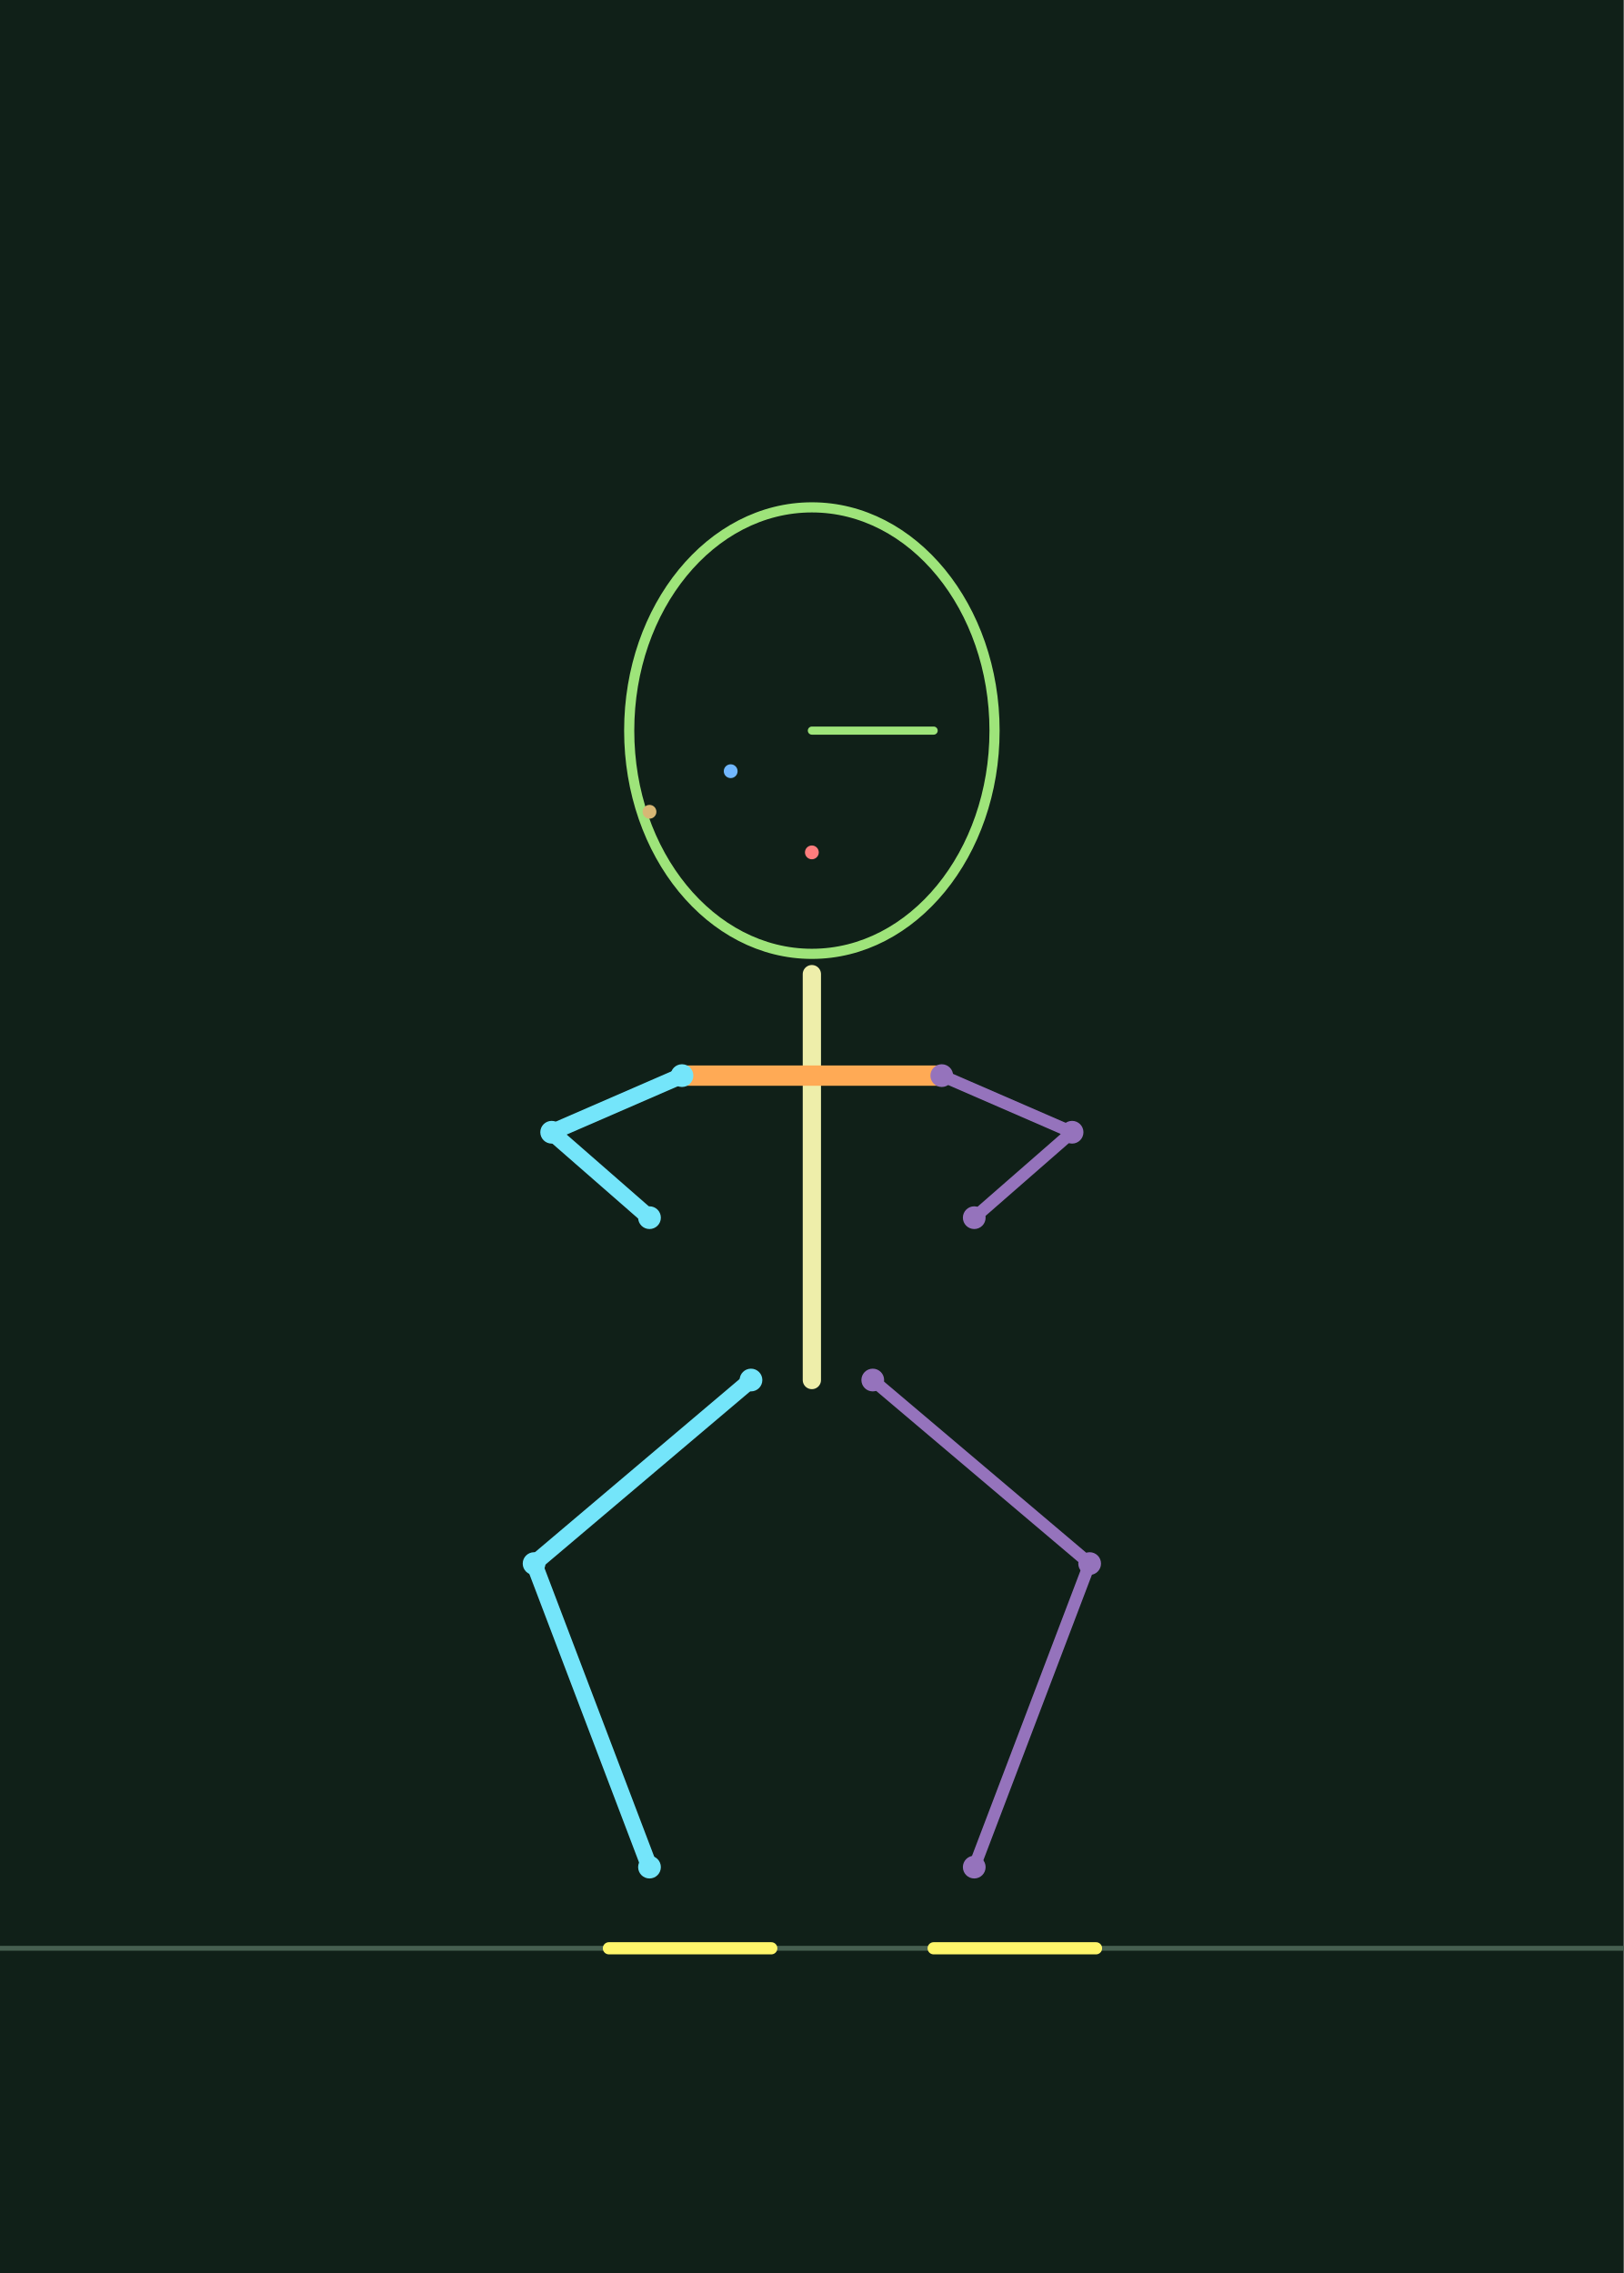
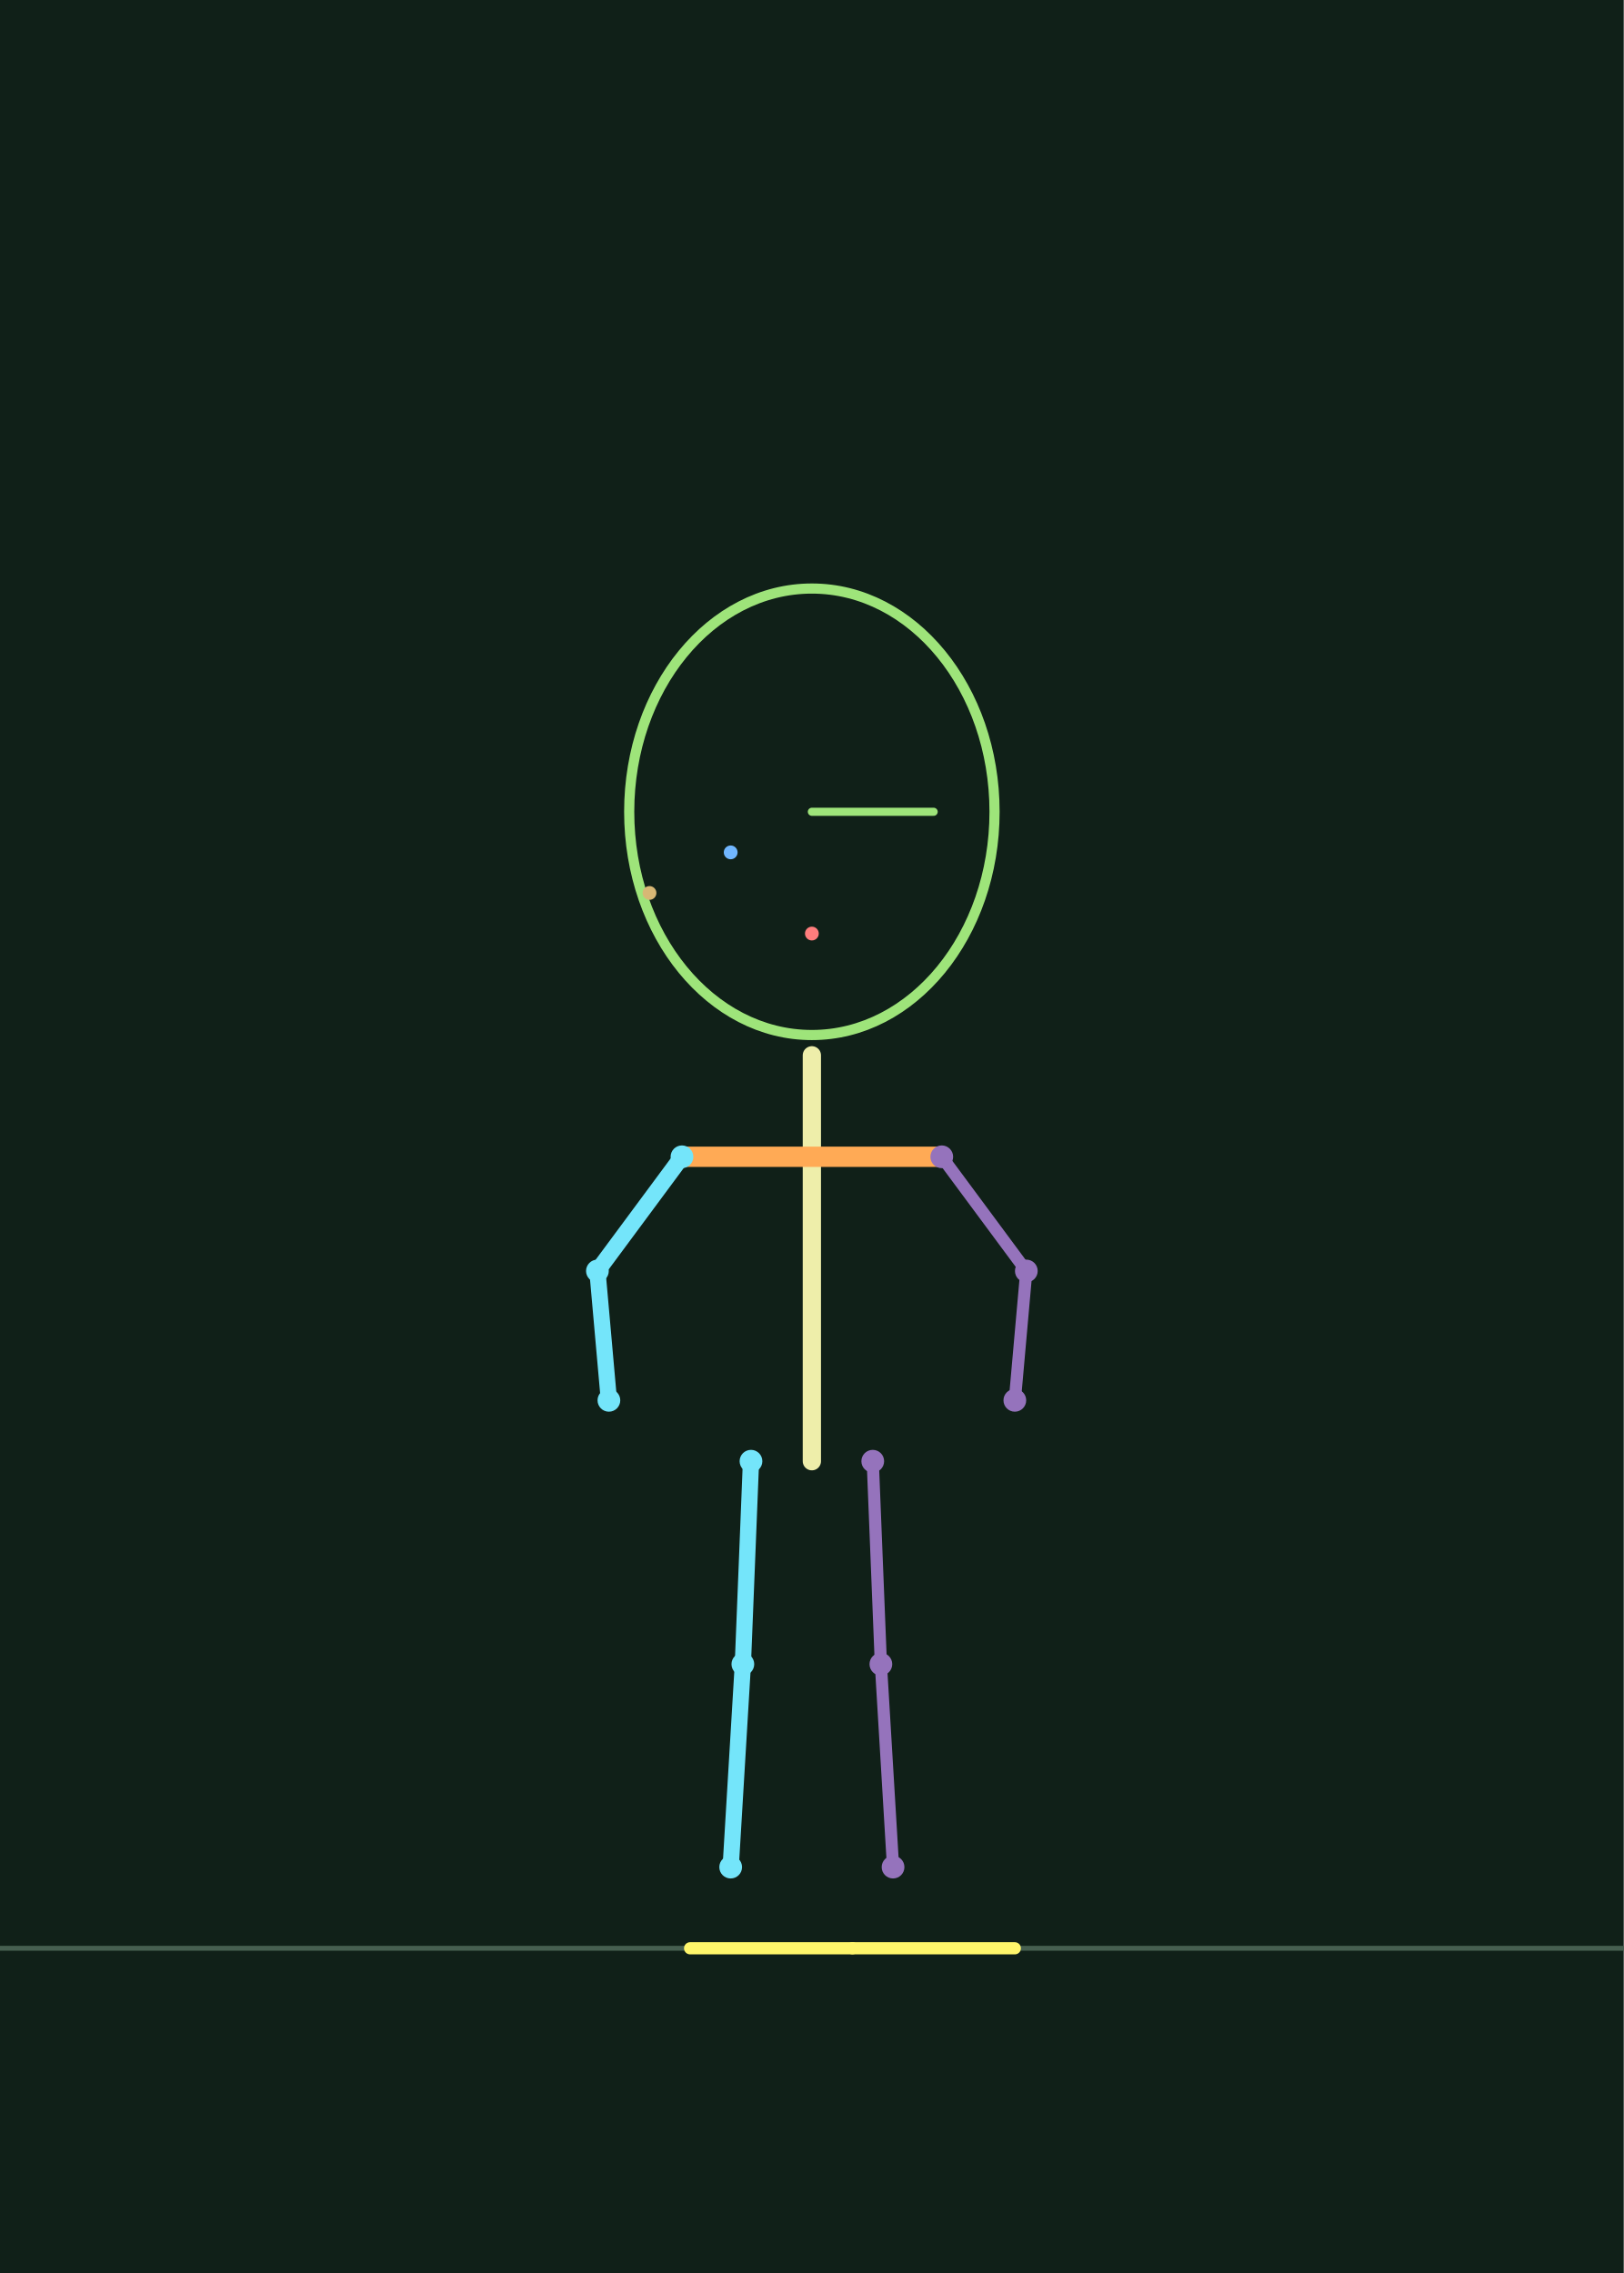
<svg xmlns="http://www.w3.org/2000/svg" width="400" height="560" viewBox="0 0 40 56">
  <rect width="100%" height="100%" fill="#102018" />
  <path d="M0 48H40" stroke="#465f50" stroke-width=".12" />
-   <polyline points="21.500,34.000 26.843,38.522 24.000,46.000" fill="none" stroke="#9573bc" stroke-width="0.3" stroke-linecap="round" stroke-linejoin="round" />
-   <polyline points="23.200,26.500 26.410,27.895 24.000,30.000" fill="none" stroke="#9573bc" stroke-width="0.3" stroke-linecap="round" stroke-linejoin="round" />
-   <polyline points="20.000,34.000 20.000,24.000" fill="none" stroke="#eeeeaa" stroke-width="0.45" stroke-linecap="round" stroke-linejoin="round" />
-   <polyline points="16.800,26.500 23.200,26.500" fill="none" stroke="#ffaa55" stroke-width="0.5" stroke-linecap="round" stroke-linejoin="round" />
-   <polyline points="18.500,34.000 13.157,38.522 16.000,46.000" fill="none" stroke="#74e5fa" stroke-width="0.4" stroke-linecap="round" stroke-linejoin="round" />
-   <polyline points="16.800,26.500 13.590,27.895 16.000,30.000" fill="none" stroke="#74e5fa" stroke-width="0.4" stroke-linecap="round" stroke-linejoin="round" />
-   <polyline points="15.000,48.000 17.000,48.000 19.000,48.000" fill="none" stroke="#fff66b" stroke-width="0.3" stroke-linecap="round" stroke-linejoin="round" />
-   <polyline points="23.000,48.000 25.000,48.000 27.000,48.000" fill="none" stroke="#fff66b" stroke-width="0.3" stroke-linecap="round" stroke-linejoin="round" />
-   <circle cx="18.500" cy="34.000" r=".28" fill="#74e5fa" />
-   <circle cx="13.157" cy="38.522" r=".28" fill="#74e5fa" />
-   <circle cx="16.000" cy="46.000" r=".28" fill="#74e5fa" />
-   <circle cx="16.800" cy="26.500" r=".28" fill="#74e5fa" />
-   <circle cx="13.590" cy="27.895" r=".28" fill="#74e5fa" />
-   <circle cx="16.000" cy="30.000" r=".28" fill="#74e5fa" />
-   <circle cx="21.500" cy="34.000" r=".28" fill="#9573bc" />
-   <circle cx="26.843" cy="38.522" r=".28" fill="#9573bc" />
-   <circle cx="24.000" cy="46.000" r=".28" fill="#9573bc" />
-   <circle cx="23.200" cy="26.500" r=".28" fill="#9573bc" />
-   <circle cx="26.410" cy="27.895" r=".28" fill="#9573bc" />
-   <circle cx="24.000" cy="30.000" r=".28" fill="#9573bc" />
-   <ellipse cx="20.000" cy="18.000" rx="4.5" ry="5.5" fill="none" stroke="#9ee47a" stroke-width=".25" />
-   <circle cx="18.000" cy="19.000" r=".17" fill="#71b7ff" />
-   <circle cx="20.000" cy="21.000" r=".17" fill="#ff7d7d" />
-   <circle cx="16.000" cy="20.000" r=".17" fill="#d7b775" />
-   <polyline points="20.000,18.000 23.000,18.000" fill="none" stroke="#9ee47a" stroke-width="0.2" stroke-linecap="round" stroke-linejoin="round" />
+   <polyline points="21.500,36.000 21.700,41.000 22.000,46.000" fill="none" stroke="#9573bc" stroke-width="0.3" stroke-linecap="round" stroke-linejoin="round" />
+   <polyline points="23.200,28.500 25.283,31.313 25.000,34.500" fill="none" stroke="#9573bc" stroke-width="0.3" stroke-linecap="round" stroke-linejoin="round" />
+   <polyline points="20.000,36.000 20.000,26.000" fill="none" stroke="#eeeeaa" stroke-width="0.45" stroke-linecap="round" stroke-linejoin="round" />
+   <polyline points="16.800,28.500 23.200,28.500" fill="none" stroke="#ffaa55" stroke-width="0.5" stroke-linecap="round" stroke-linejoin="round" />
+   <polyline points="18.500,36.000 18.300,41.000 18.000,46.000" fill="none" stroke="#74e5fa" stroke-width="0.4" stroke-linecap="round" stroke-linejoin="round" />
+   <polyline points="16.800,28.500 14.717,31.313 15.000,34.500" fill="none" stroke="#74e5fa" stroke-width="0.4" stroke-linecap="round" stroke-linejoin="round" />
+   <polyline points="17.000,48.000 19.000,48.000 21.000,48.000" fill="none" stroke="#fff66b" stroke-width="0.3" stroke-linecap="round" stroke-linejoin="round" />
+   <polyline points="21.000,48.000 23.000,48.000 25.000,48.000" fill="none" stroke="#fff66b" stroke-width="0.3" stroke-linecap="round" stroke-linejoin="round" />
+   <circle cx="18.500" cy="36.000" r=".28" fill="#74e5fa" />
+   <circle cx="18.300" cy="41.000" r=".28" fill="#74e5fa" />
+   <circle cx="18.000" cy="46.000" r=".28" fill="#74e5fa" />
+   <circle cx="16.800" cy="28.500" r=".28" fill="#74e5fa" />
+   <circle cx="14.717" cy="31.313" r=".28" fill="#74e5fa" />
+   <circle cx="15.000" cy="34.500" r=".28" fill="#74e5fa" />
+   <circle cx="21.500" cy="36.000" r=".28" fill="#9573bc" />
+   <circle cx="21.700" cy="41.000" r=".28" fill="#9573bc" />
+   <circle cx="22.000" cy="46.000" r=".28" fill="#9573bc" />
+   <circle cx="23.200" cy="28.500" r=".28" fill="#9573bc" />
+   <circle cx="25.283" cy="31.313" r=".28" fill="#9573bc" />
+   <circle cx="25.000" cy="34.500" r=".28" fill="#9573bc" />
+   <ellipse cx="20.000" cy="20.000" rx="4.5" ry="5.5" fill="none" stroke="#9ee47a" stroke-width=".25" />
+   <circle cx="18.000" cy="21.000" r=".17" fill="#71b7ff" />
+   <circle cx="20.000" cy="23.000" r=".17" fill="#ff7d7d" />
+   <circle cx="16.000" cy="22.000" r=".17" fill="#d7b775" />
+   <polyline points="20.000,20.000 23.000,20.000" fill="none" stroke="#9ee47a" stroke-width="0.2" stroke-linecap="round" stroke-linejoin="round" />
</svg>
